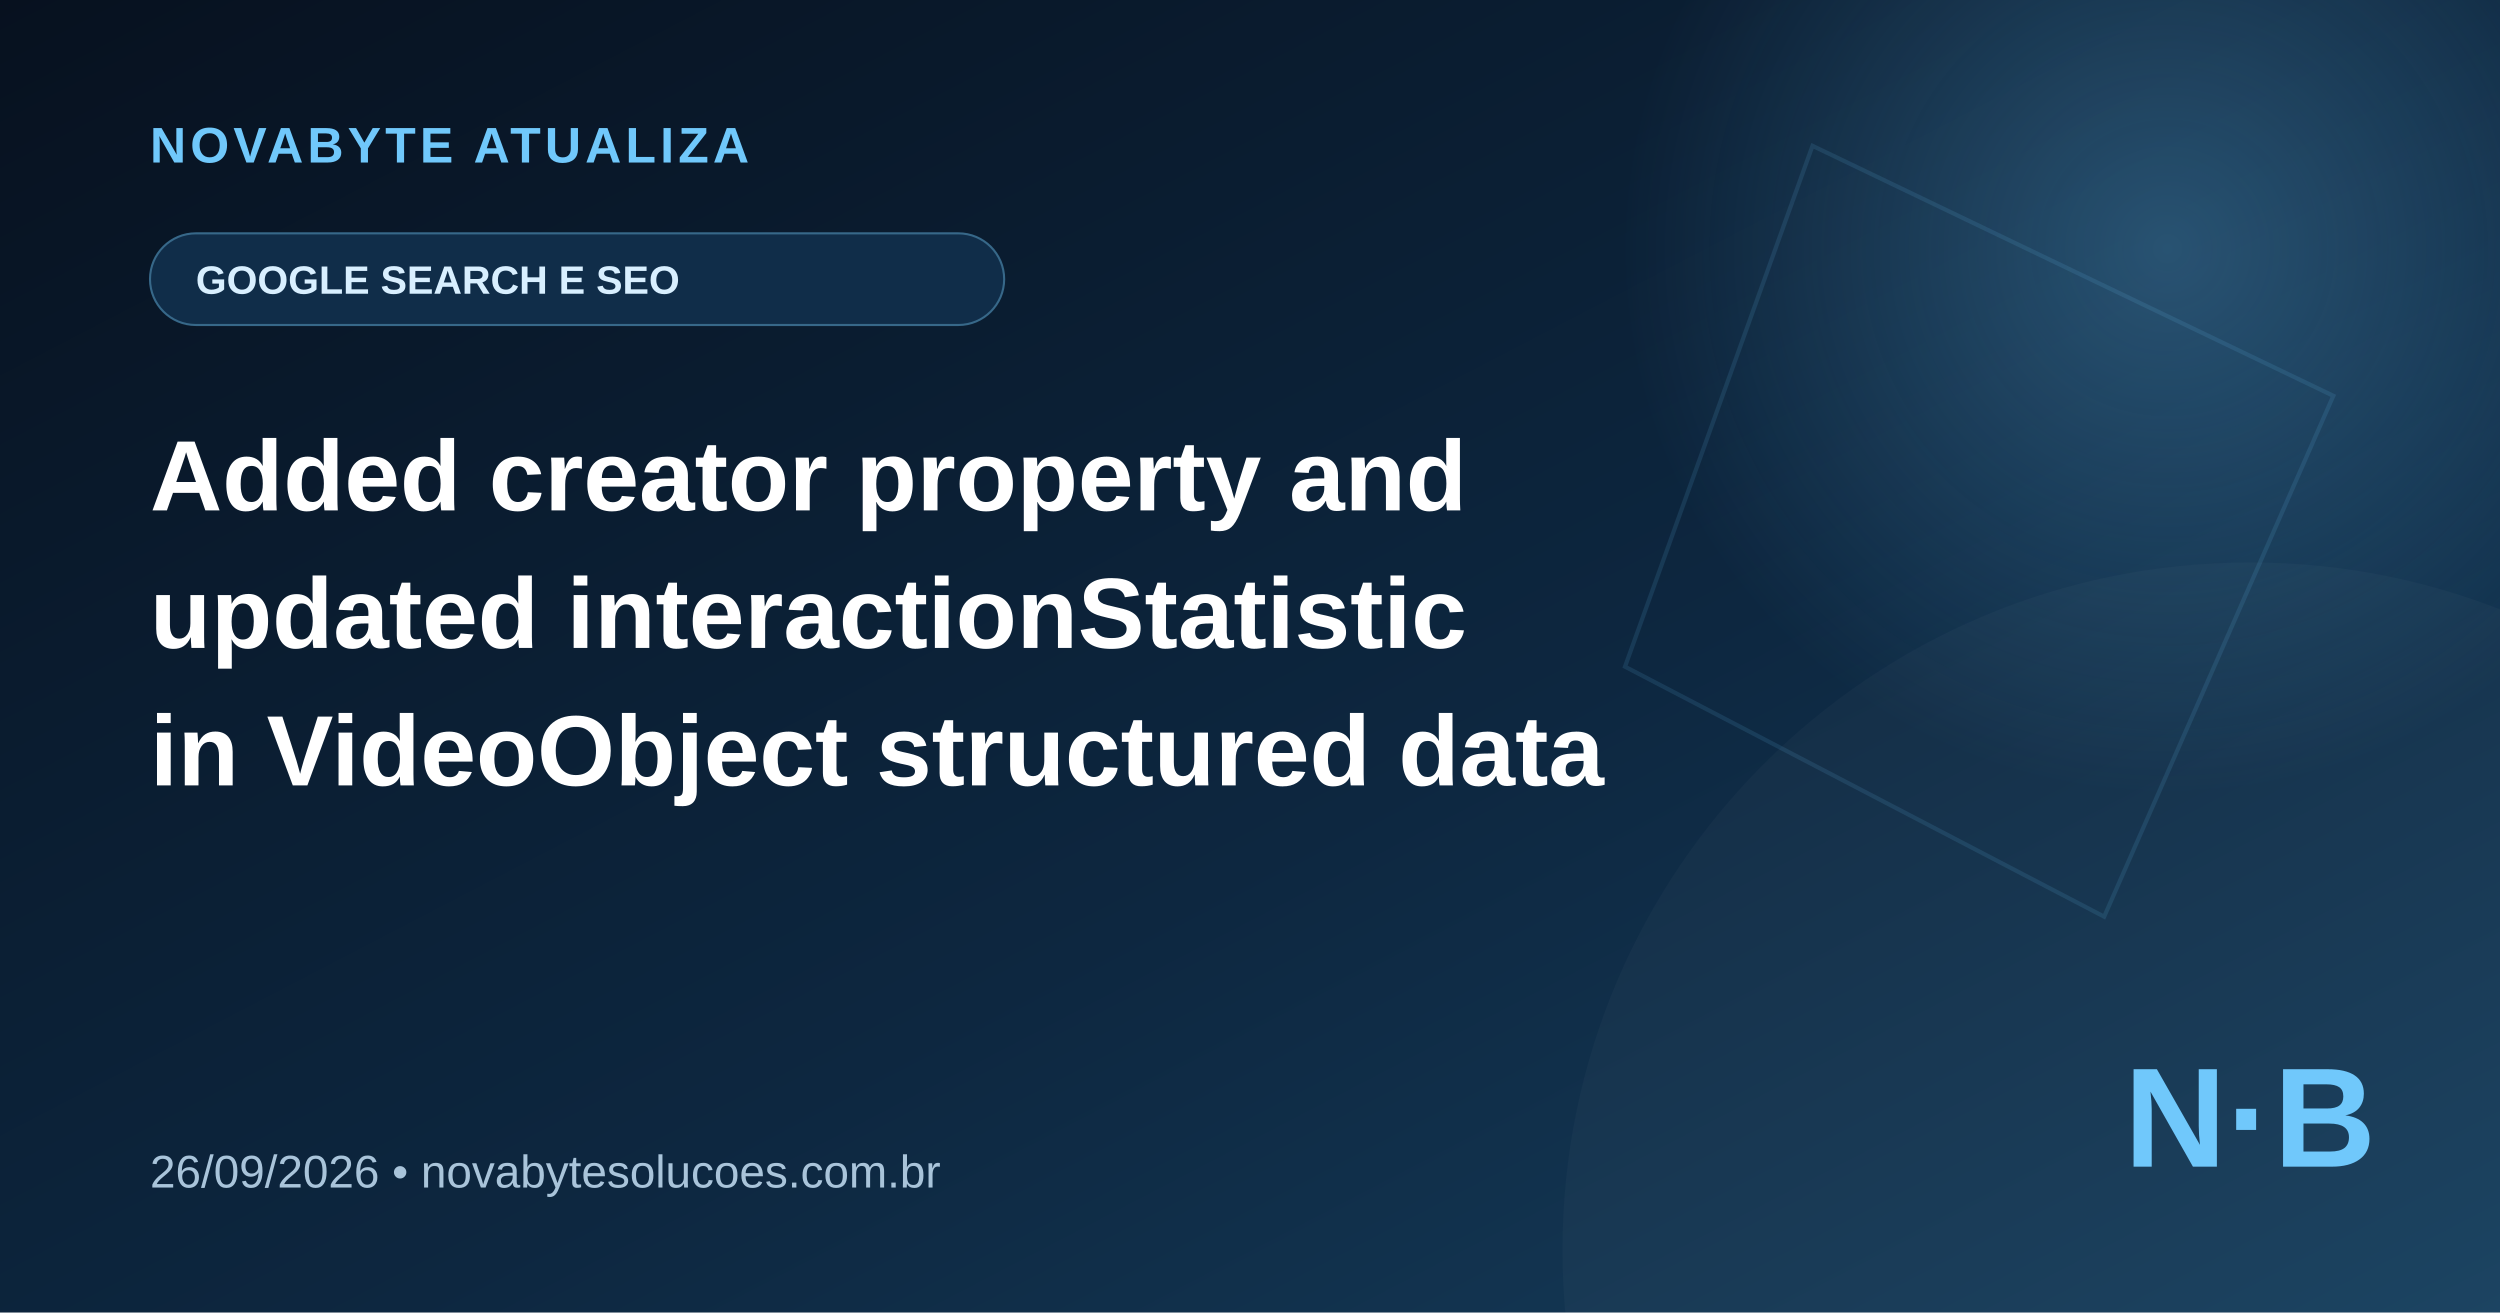
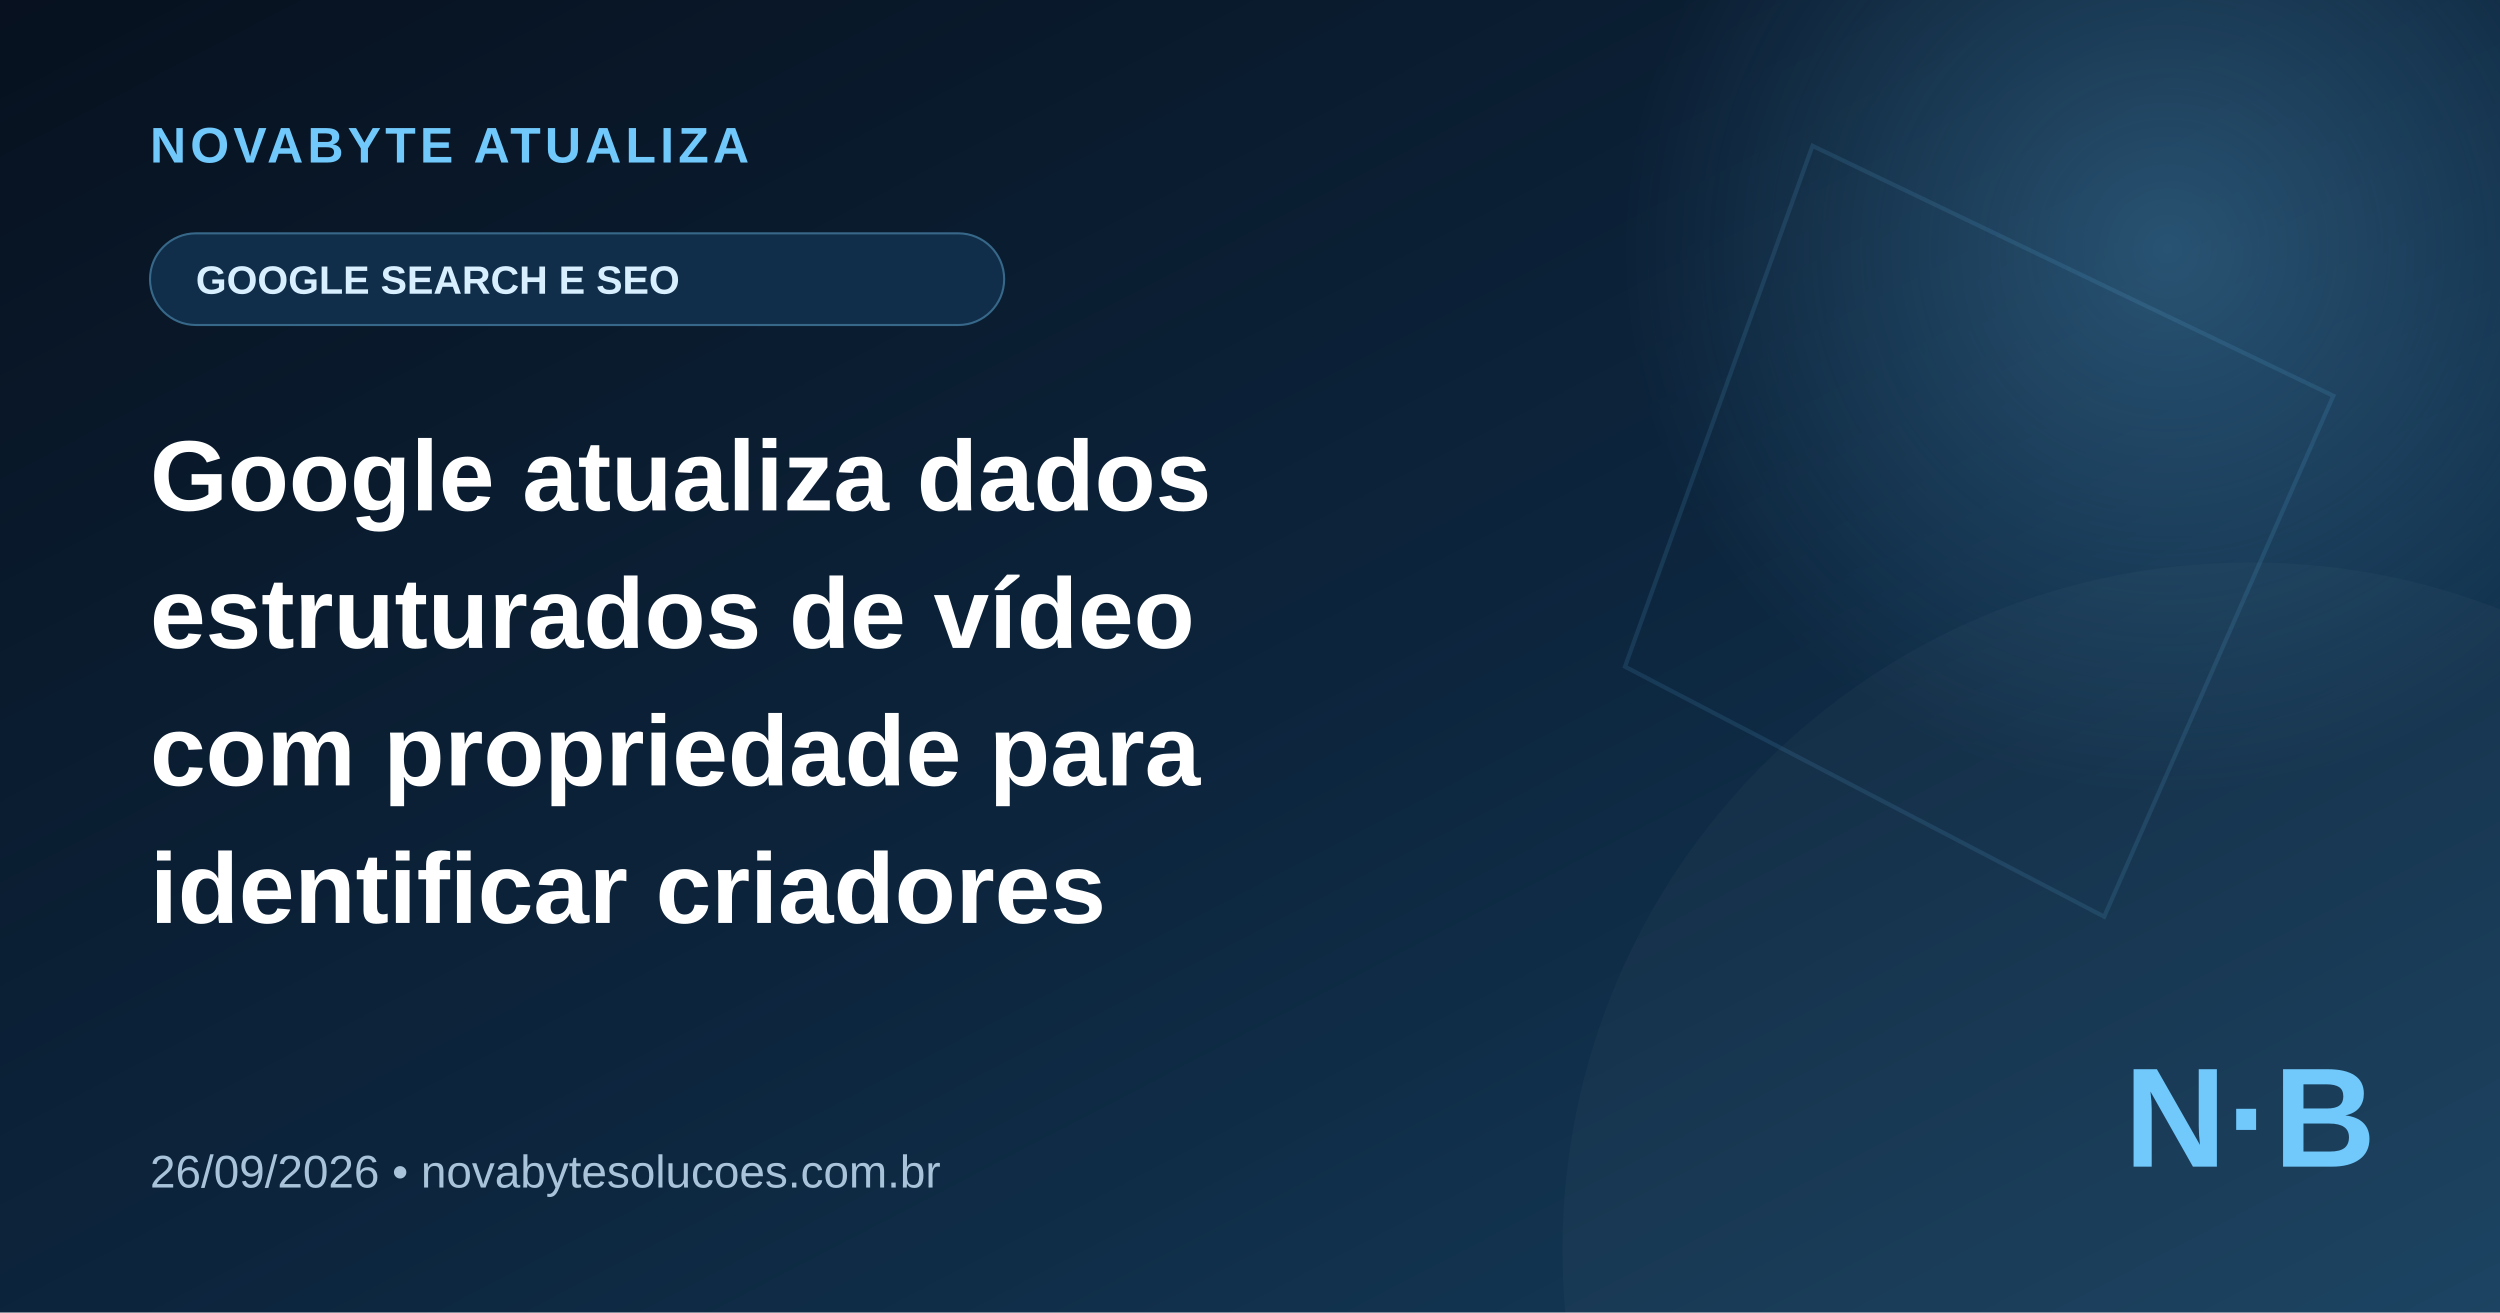
<svg xmlns="http://www.w3.org/2000/svg" width="1200" height="630" viewBox="0 0 1200 630">
  <defs>
    <linearGradient id="bg" x1="0" y1="0" x2="1" y2="1">
      <stop offset="0%" stop-color="#07111f" />
      <stop offset="58%" stop-color="#0d2740" />
      <stop offset="100%" stop-color="#173f5e" />
    </linearGradient>
    <radialGradient id="glow">
      <stop offset="0%" stop-color="#70c8fb" stop-opacity=".28" />
      <stop offset="100%" stop-color="#70c8fb" stop-opacity="0" />
    </radialGradient>
  </defs>
  <rect width="1200" height="630" fill="url(#bg)" />
  <circle cx="1040" cy="120" r="260" fill="url(#glow)" />
  <circle cx="1080" cy="600" r="330" fill="#ffffff" opacity=".025" />
  <path d="M870 70 L1120 190 L1010 440 L780 320 Z" fill="none" stroke="#70c8fb" stroke-opacity=".12" stroke-width="2" />
  <text x="72" y="78" fill="#70c8fb" font-family="Arial,Helvetica,sans-serif" font-size="24" font-weight="700" letter-spacing="2">NOVABYTE ATUALIZA</text>
  <rect x="72" y="112" width="410" height="44" rx="22" fill="#102d49" stroke="#376889" />
  <text x="94" y="141" fill="#d8efff" font-family="Arial,Helvetica,sans-serif" font-size="19" font-weight="700">GOOGLE SEARCH E SEO</text>
-   <text x="72" y="245" fill="#ffffff" font-family="Arial,Helvetica,sans-serif" font-size="48" font-weight="700">Added creator property and</text>
-   <text x="72" y="311" fill="#ffffff" font-family="Arial,Helvetica,sans-serif" font-size="48" font-weight="700">updated interactionStatistic</text>
-   <text x="72" y="377" fill="#ffffff" font-family="Arial,Helvetica,sans-serif" font-size="48" font-weight="700">in VideoObject structured data</text>
+   <text x="72" y="245" fill="#ffffff" font-family="Arial,Helvetica,sans-serif" font-size="48" font-weight="700">Google atualiza dados</text>
+   <text x="72" y="311" fill="#ffffff" font-family="Arial,Helvetica,sans-serif" font-size="48" font-weight="700">estruturados de vídeo</text>
+   <text x="72" y="377" fill="#ffffff" font-family="Arial,Helvetica,sans-serif" font-size="48" font-weight="700">com propriedade para</text>
+   <text x="72" y="443" fill="#ffffff" font-family="Arial,Helvetica,sans-serif" font-size="48" font-weight="700">identificar criadores</text>
  <text x="72" y="570" fill="#a9c4da" font-family="Arial,Helvetica,sans-serif" font-size="22">26/09/2026  •  novabytesolucoes.com.br</text>
  <text x="1080" y="560" text-anchor="middle" fill="#70c8fb" font-family="Arial,Helvetica,sans-serif" font-size="68" font-weight="800">N·B</text>
</svg>
